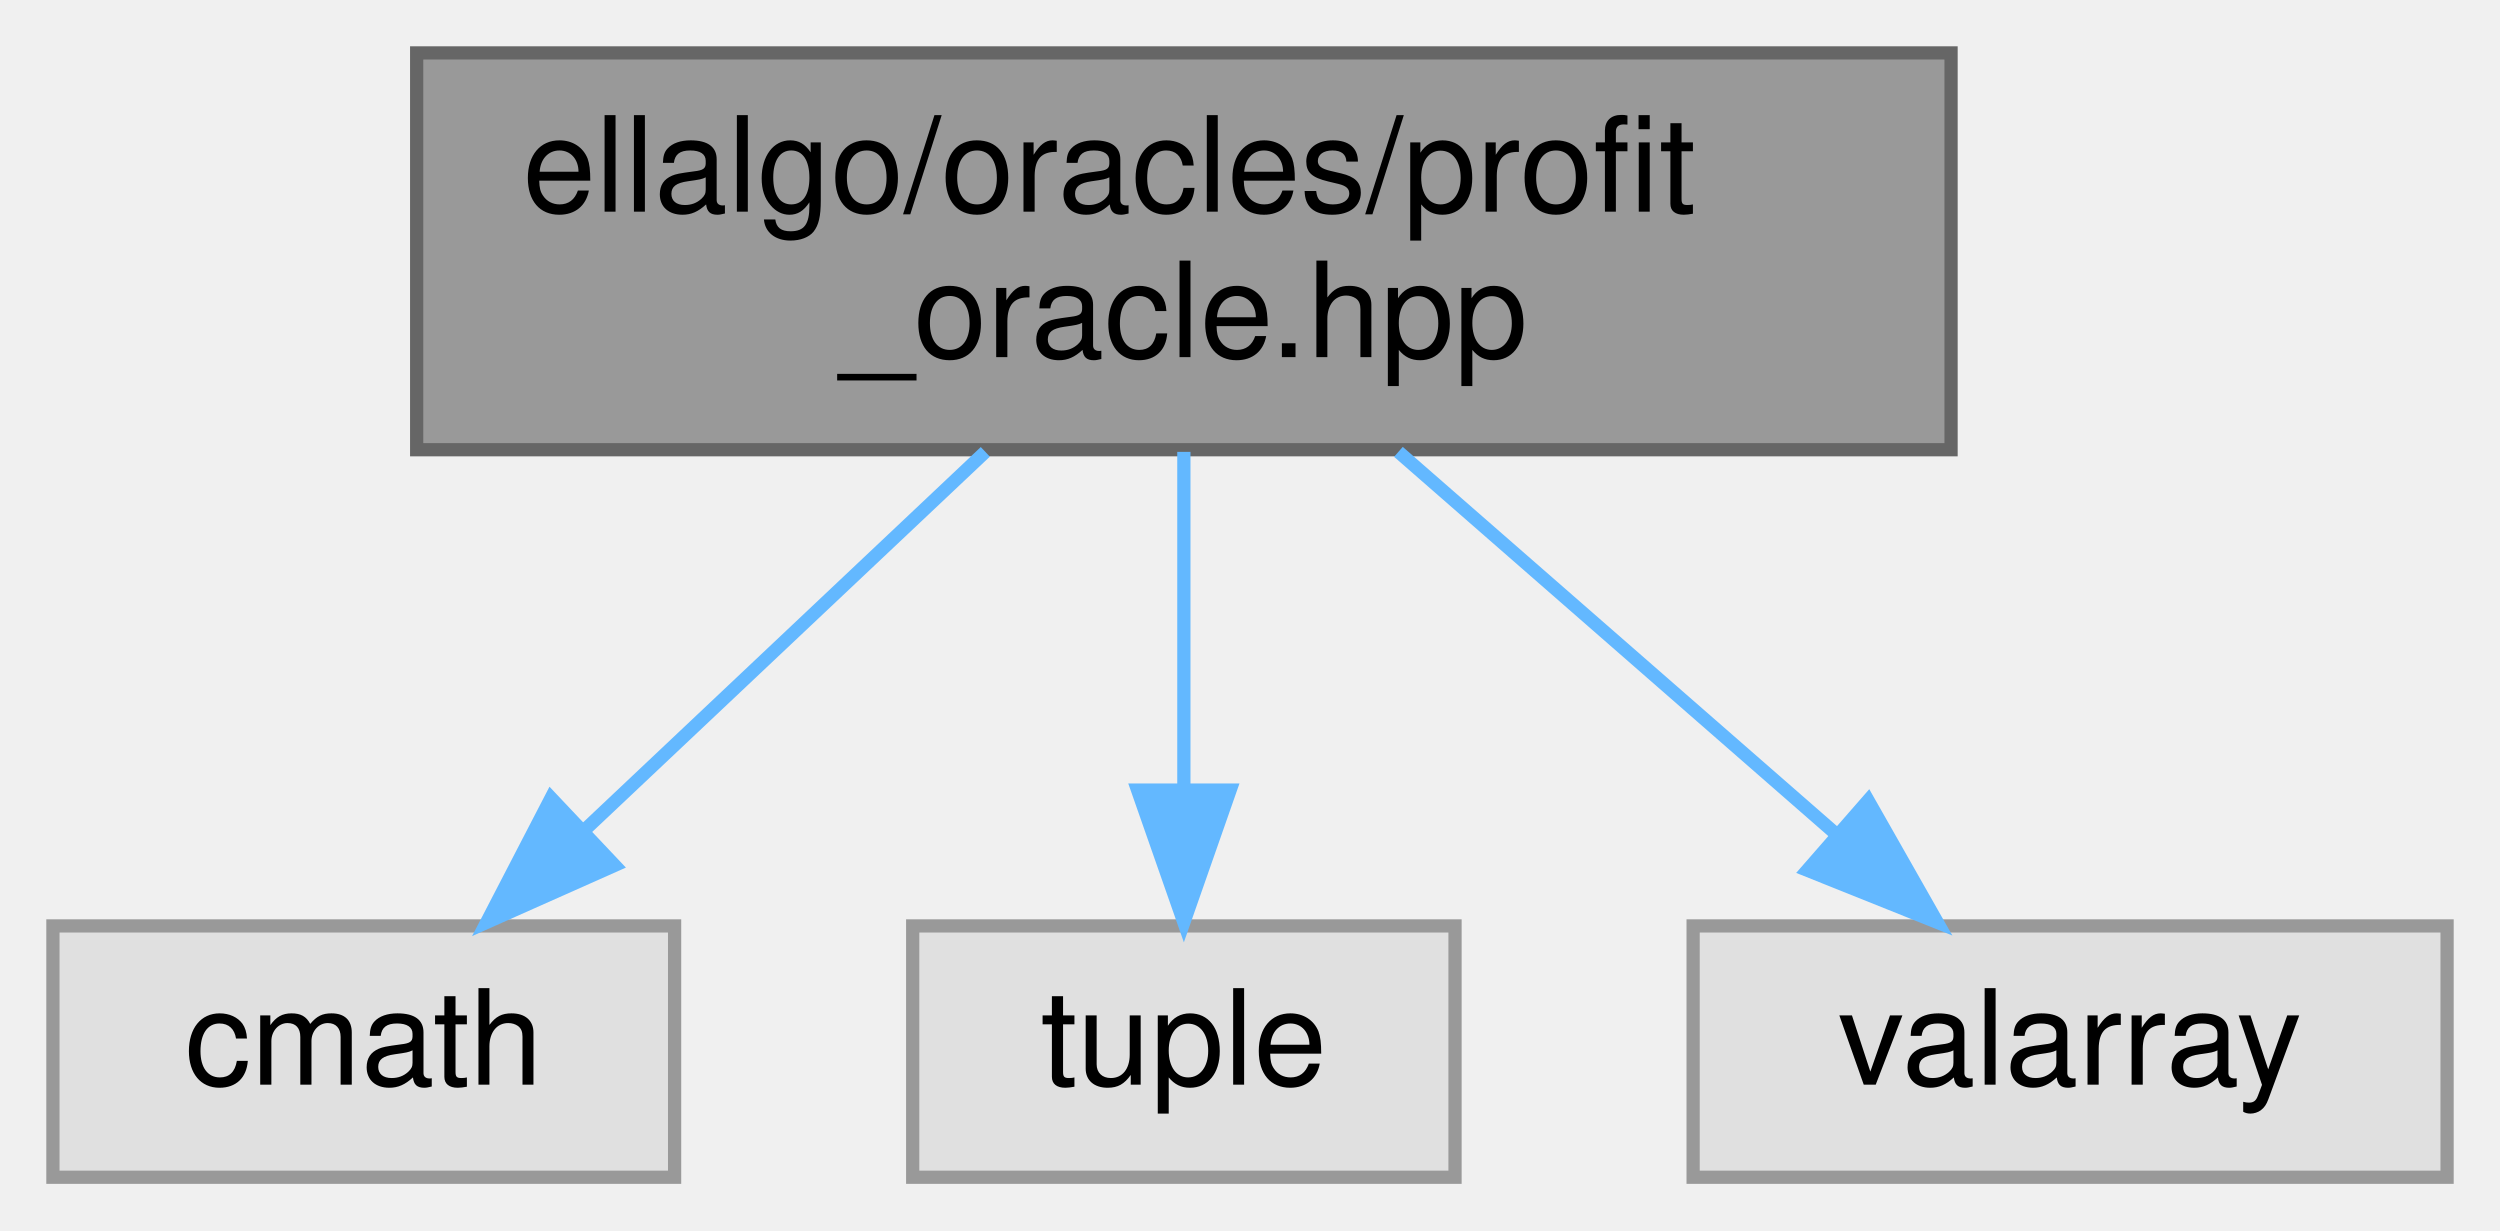
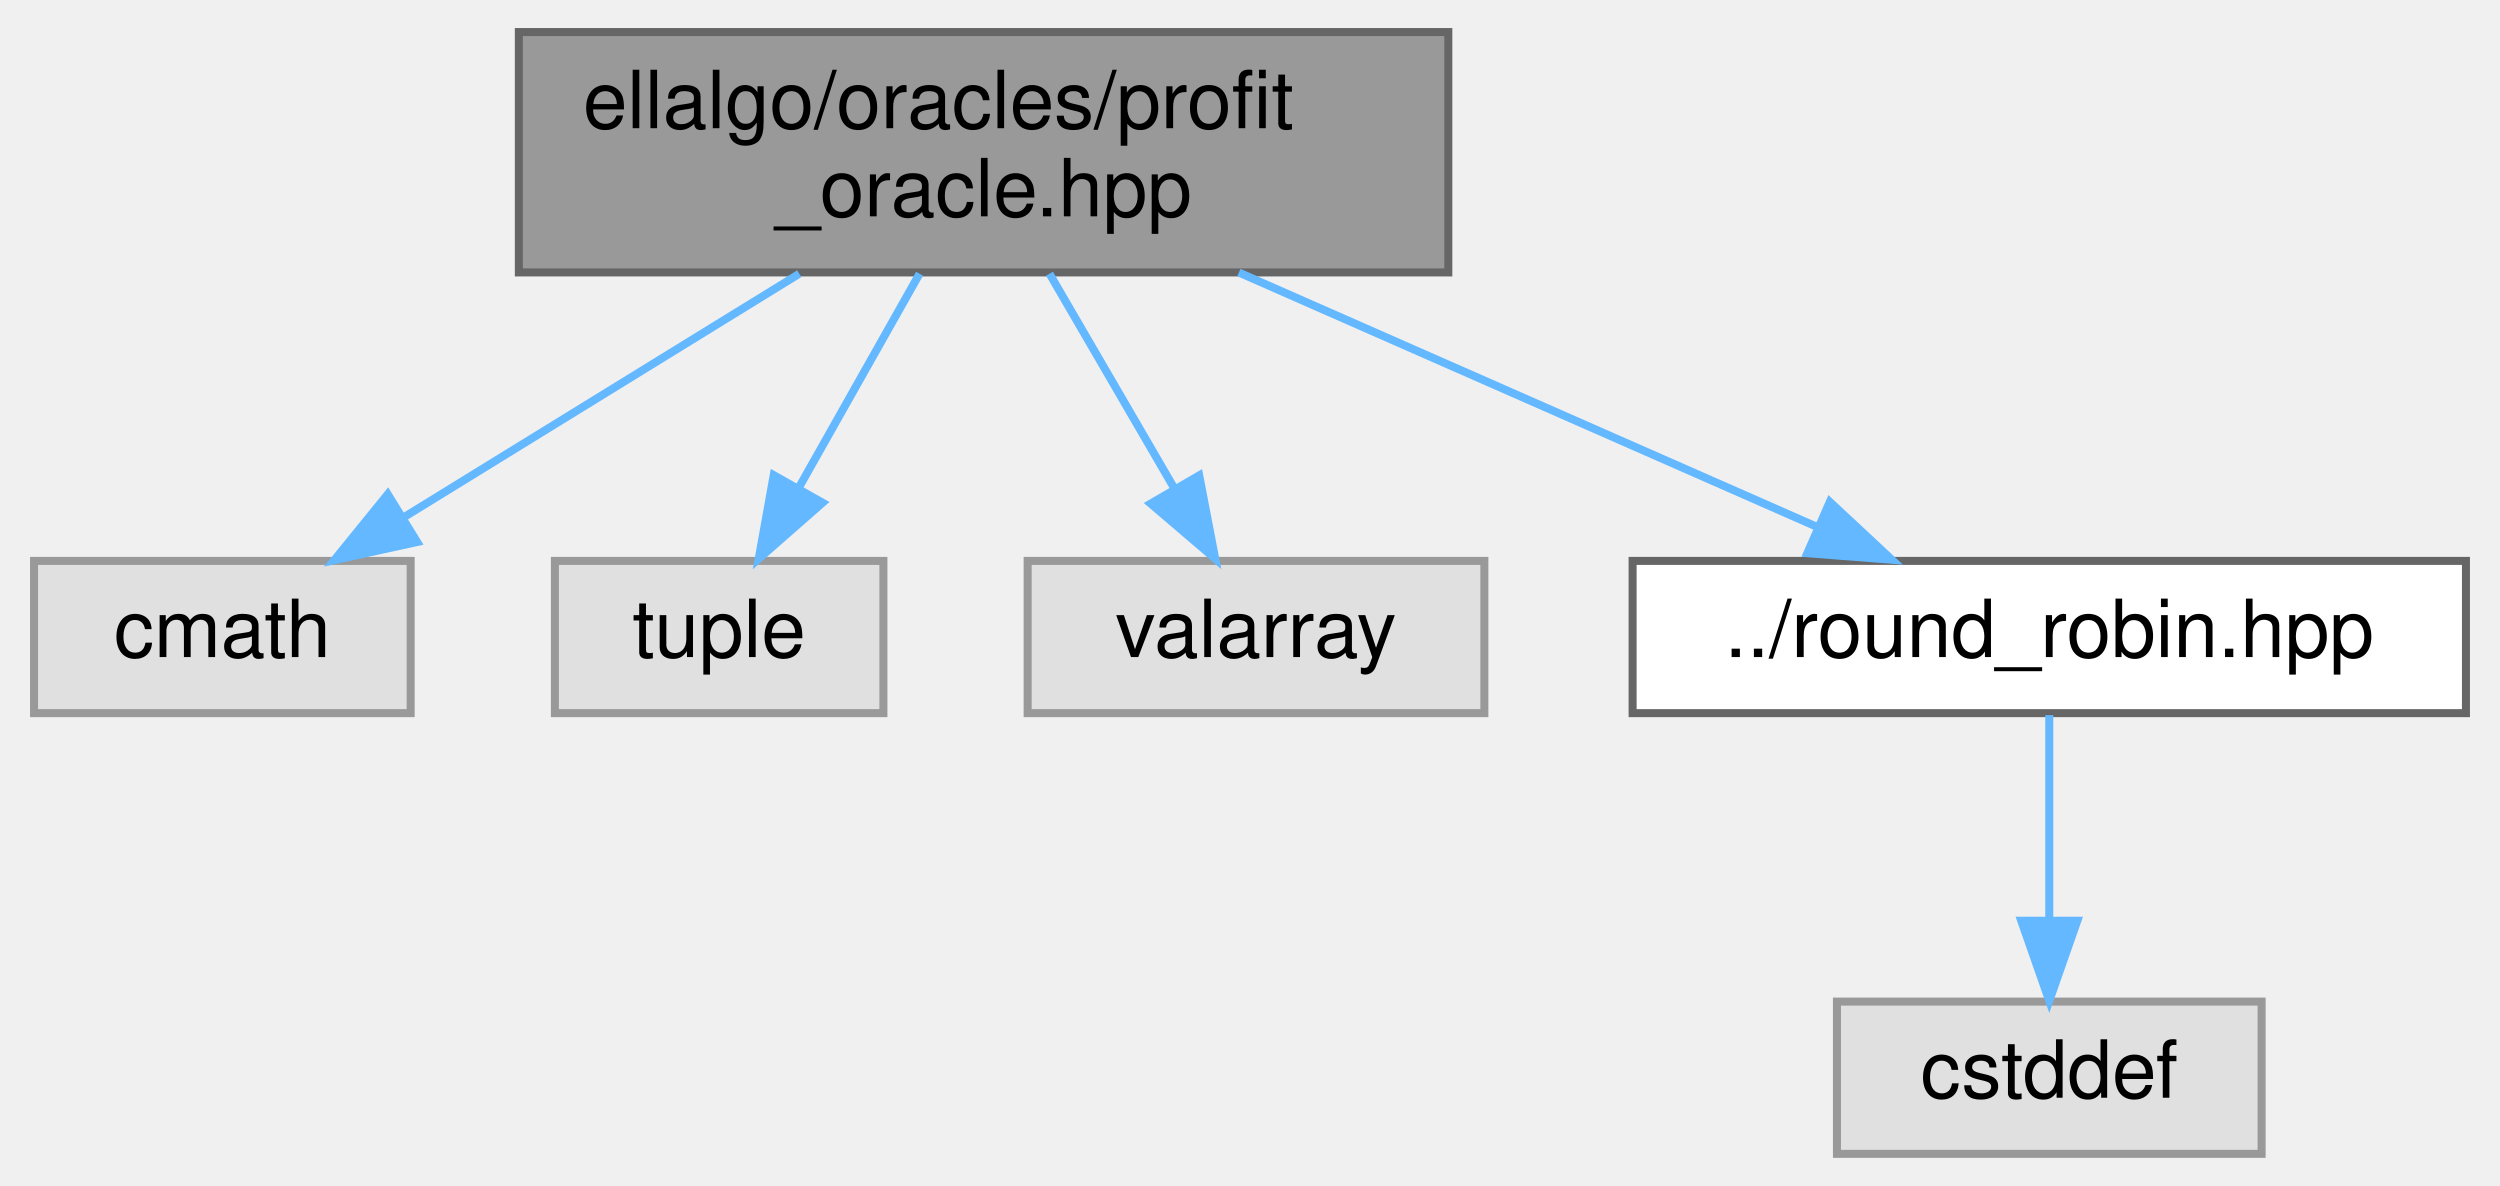
- <svg xmlns="http://www.w3.org/2000/svg" xmlns:xlink="http://www.w3.org/1999/xlink" width="189pt" height="93pt" viewBox="0.00 0.00 189.00 93.00">
-   <g id="graph0" class="graph" transform="scale(1 1) rotate(0) translate(4 89)">
+ <svg xmlns="http://www.w3.org/2000/svg" xmlns:xlink="http://www.w3.org/1999/xlink" width="312pt" height="148pt" viewBox="0.00 0.00 311.50 148.00">
+   <g id="graph0" class="graph" transform="scale(1 1) rotate(0) translate(4 144)">
    <g id="Node000001" class="node">
      <g id="a_Node000001">
        <a xlink:title="Oracles for profit maximization problems (Cobb-Douglas)">
-           <polygon fill="#999999" stroke="#666666" points="143.5,-85 27.5,-85 27.5,-55 143.5,-55 143.5,-85" />
-           <text text-anchor="start" x="35.5" y="-73" font-family="Helvetica,sans-Serif" font-size="10.00">ellalgo/oracles/profit</text>
-           <text text-anchor="middle" x="85.5" y="-62" font-family="Helvetica,sans-Serif" font-size="10.00">_oracle.hpp</text>
+           <polygon fill="#999999" stroke="#666666" points="176.5,-140 60.5,-140 60.5,-110 176.5,-110 176.5,-140" />
+           <text text-anchor="start" x="68.5" y="-128" font-family="Helvetica,sans-Serif" font-size="10.00">ellalgo/oracles/profit</text>
+           <text text-anchor="middle" x="118.5" y="-117" font-family="Helvetica,sans-Serif" font-size="10.00">_oracle.hpp</text>
        </a>
      </g>
    </g>
    <g id="Node000002" class="node">
      <g id="a_Node000002">
        <a xlink:title=" ">
-           <polygon fill="#e0e0e0" stroke="#999999" points="47,-19 0,-19 0,0 47,0 47,-19" />
-           <text text-anchor="middle" x="23.5" y="-7" font-family="Helvetica,sans-Serif" font-size="10.00">cmath</text>
+           <polygon fill="#e0e0e0" stroke="#999999" points="47,-74 0,-74 0,-55 47,-55 47,-74" />
+           <text text-anchor="middle" x="23.5" y="-62" font-family="Helvetica,sans-Serif" font-size="10.00">cmath</text>
        </a>
      </g>
    </g>
    <g id="edge1_Node000001_Node000002" class="edge">
      <g id="a_edge1_Node000001_Node000002">
        <a xlink:title=" ">
-           <path fill="none" stroke="#63b8ff" d="M70.49,-54.84C61.31,-46.17 49.55,-35.08 40.09,-26.15" />
-           <polygon fill="#63b8ff" stroke="#63b8ff" points="42.47,-23.58 32.79,-19.27 37.66,-28.67 42.47,-23.58" />
+           <path fill="none" stroke="#63b8ff" d="M95.5,-109.84C80.5,-100.6 61,-88.59 46.07,-79.4" />
+           <polygon fill="#63b8ff" stroke="#63b8ff" points="47.81,-76.36 37.46,-74.09 44.14,-82.32 47.81,-76.36" />
        </a>
      </g>
    </g>
    <g id="Node000003" class="node">
      <g id="a_Node000003">
        <a xlink:title=" ">
-           <polygon fill="#e0e0e0" stroke="#999999" points="106,-19 65,-19 65,0 106,0 106,-19" />
-           <text text-anchor="middle" x="85.5" y="-7" font-family="Helvetica,sans-Serif" font-size="10.00">tuple</text>
+           <polygon fill="#e0e0e0" stroke="#999999" points="106,-74 65,-74 65,-55 106,-55 106,-74" />
+           <text text-anchor="middle" x="85.5" y="-62" font-family="Helvetica,sans-Serif" font-size="10.00">tuple</text>
        </a>
      </g>
    </g>
    <g id="edge2_Node000001_Node000003" class="edge">
      <g id="a_edge2_Node000001_Node000003">
        <a xlink:title=" ">
-           <path fill="none" stroke="#63b8ff" d="M85.5,-54.84C85.5,-47.21 85.5,-37.7 85.5,-29.45" />
-           <polygon fill="#63b8ff" stroke="#63b8ff" points="89,-29.27 85.5,-19.27 82,-29.27 89,-29.27" />
+           <path fill="none" stroke="#63b8ff" d="M110.51,-109.84C105.97,-101.78 100.23,-91.62 95.4,-83.06" />
+           <polygon fill="#63b8ff" stroke="#63b8ff" points="98.41,-81.26 90.44,-74.27 92.31,-84.7 98.41,-81.26" />
        </a>
      </g>
    </g>
    <g id="Node000004" class="node">
      <g id="a_Node000004">
        <a xlink:title=" ">
-           <polygon fill="#e0e0e0" stroke="#999999" points="181,-19 124,-19 124,0 181,0 181,-19" />
-           <text text-anchor="middle" x="152.5" y="-7" font-family="Helvetica,sans-Serif" font-size="10.00">valarray</text>
+           <polygon fill="#e0e0e0" stroke="#999999" points="181,-74 124,-74 124,-55 181,-55 181,-74" />
+           <text text-anchor="middle" x="152.5" y="-62" font-family="Helvetica,sans-Serif" font-size="10.00">valarray</text>
        </a>
      </g>
    </g>
    <g id="edge3_Node000001_Node000004" class="edge">
      <g id="a_edge3_Node000001_Node000004">
        <a xlink:title=" ">
-           <path fill="none" stroke="#63b8ff" d="M101.72,-54.84C111.74,-46.09 124.61,-34.85 134.88,-25.88" />
-           <polygon fill="#63b8ff" stroke="#63b8ff" points="137.23,-28.48 142.46,-19.27 132.63,-23.21 137.23,-28.48" />
+           <path fill="none" stroke="#63b8ff" d="M126.73,-109.84C131.41,-101.78 137.32,-91.62 142.3,-83.06" />
+           <polygon fill="#63b8ff" stroke="#63b8ff" points="145.41,-84.67 147.41,-74.27 139.35,-81.15 145.41,-84.67" />
+         </a>
+       </g>
+     </g>
+     <g id="Node000005" class="node">
+       <g id="a_Node000005">
+         <a xlink:href="round__robin_8hpp.html" target="_top" xlink:title="Round-robin index helper for cyclic constraint scanning.">
+           <polygon fill="white" stroke="#666666" points="303.5,-74 199.5,-74 199.5,-55 303.5,-55 303.5,-74" />
+           <text text-anchor="middle" x="251.5" y="-62" font-family="Helvetica,sans-Serif" font-size="10.00">../round_robin.hpp</text>
+         </a>
+       </g>
+     </g>
+     <g id="edge4_Node000001_Node000005" class="edge">
+       <g id="a_edge4_Node000001_Node000005">
+         <a xlink:title=" ">
+           <path fill="none" stroke="#63b8ff" d="M150.36,-109.99C172.35,-100.31 201.35,-87.56 222.66,-78.18" />
+           <polygon fill="#63b8ff" stroke="#63b8ff" points="224.11,-81.37 231.86,-74.14 221.3,-74.96 224.11,-81.37" />
+         </a>
+       </g>
+     </g>
+     <g id="Node000006" class="node">
+       <g id="a_Node000006">
+         <a xlink:title=" ">
+           <polygon fill="#e0e0e0" stroke="#999999" points="278,-19 225,-19 225,0 278,0 278,-19" />
+           <text text-anchor="middle" x="251.5" y="-7" font-family="Helvetica,sans-Serif" font-size="10.00">cstddef</text>
+         </a>
+       </g>
+     </g>
+     <g id="edge5_Node000005_Node000006" class="edge">
+       <g id="a_edge5_Node000005_Node000006">
+         <a xlink:title=" ">
+           <path fill="none" stroke="#63b8ff" d="M251.5,-54.75C251.5,-47.8 251.5,-37.85 251.5,-29.13" />
+           <polygon fill="#63b8ff" stroke="#63b8ff" points="255,-29.09 251.5,-19.09 248,-29.09 255,-29.09" />
        </a>
      </g>
    </g>
  </g>
</svg>
